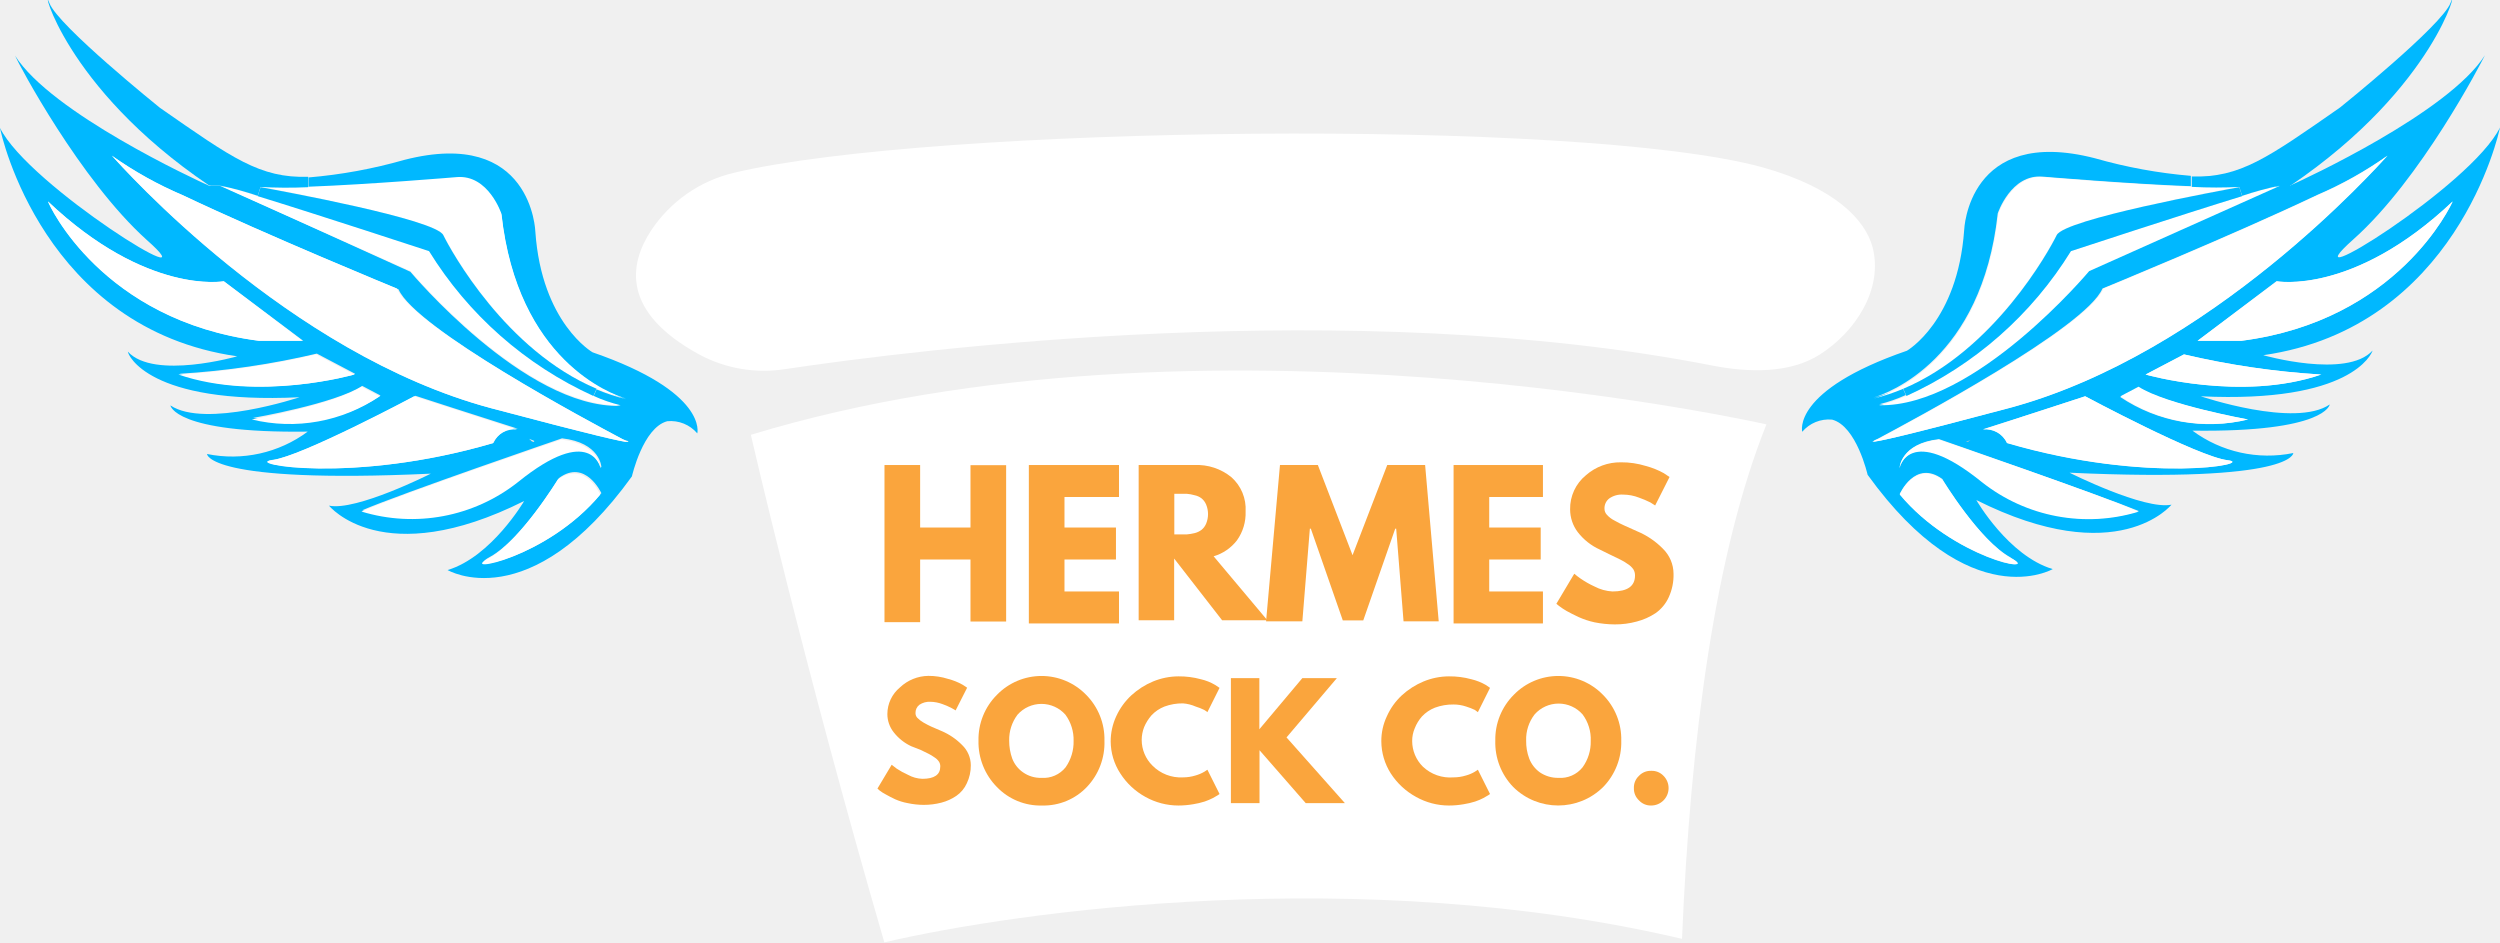
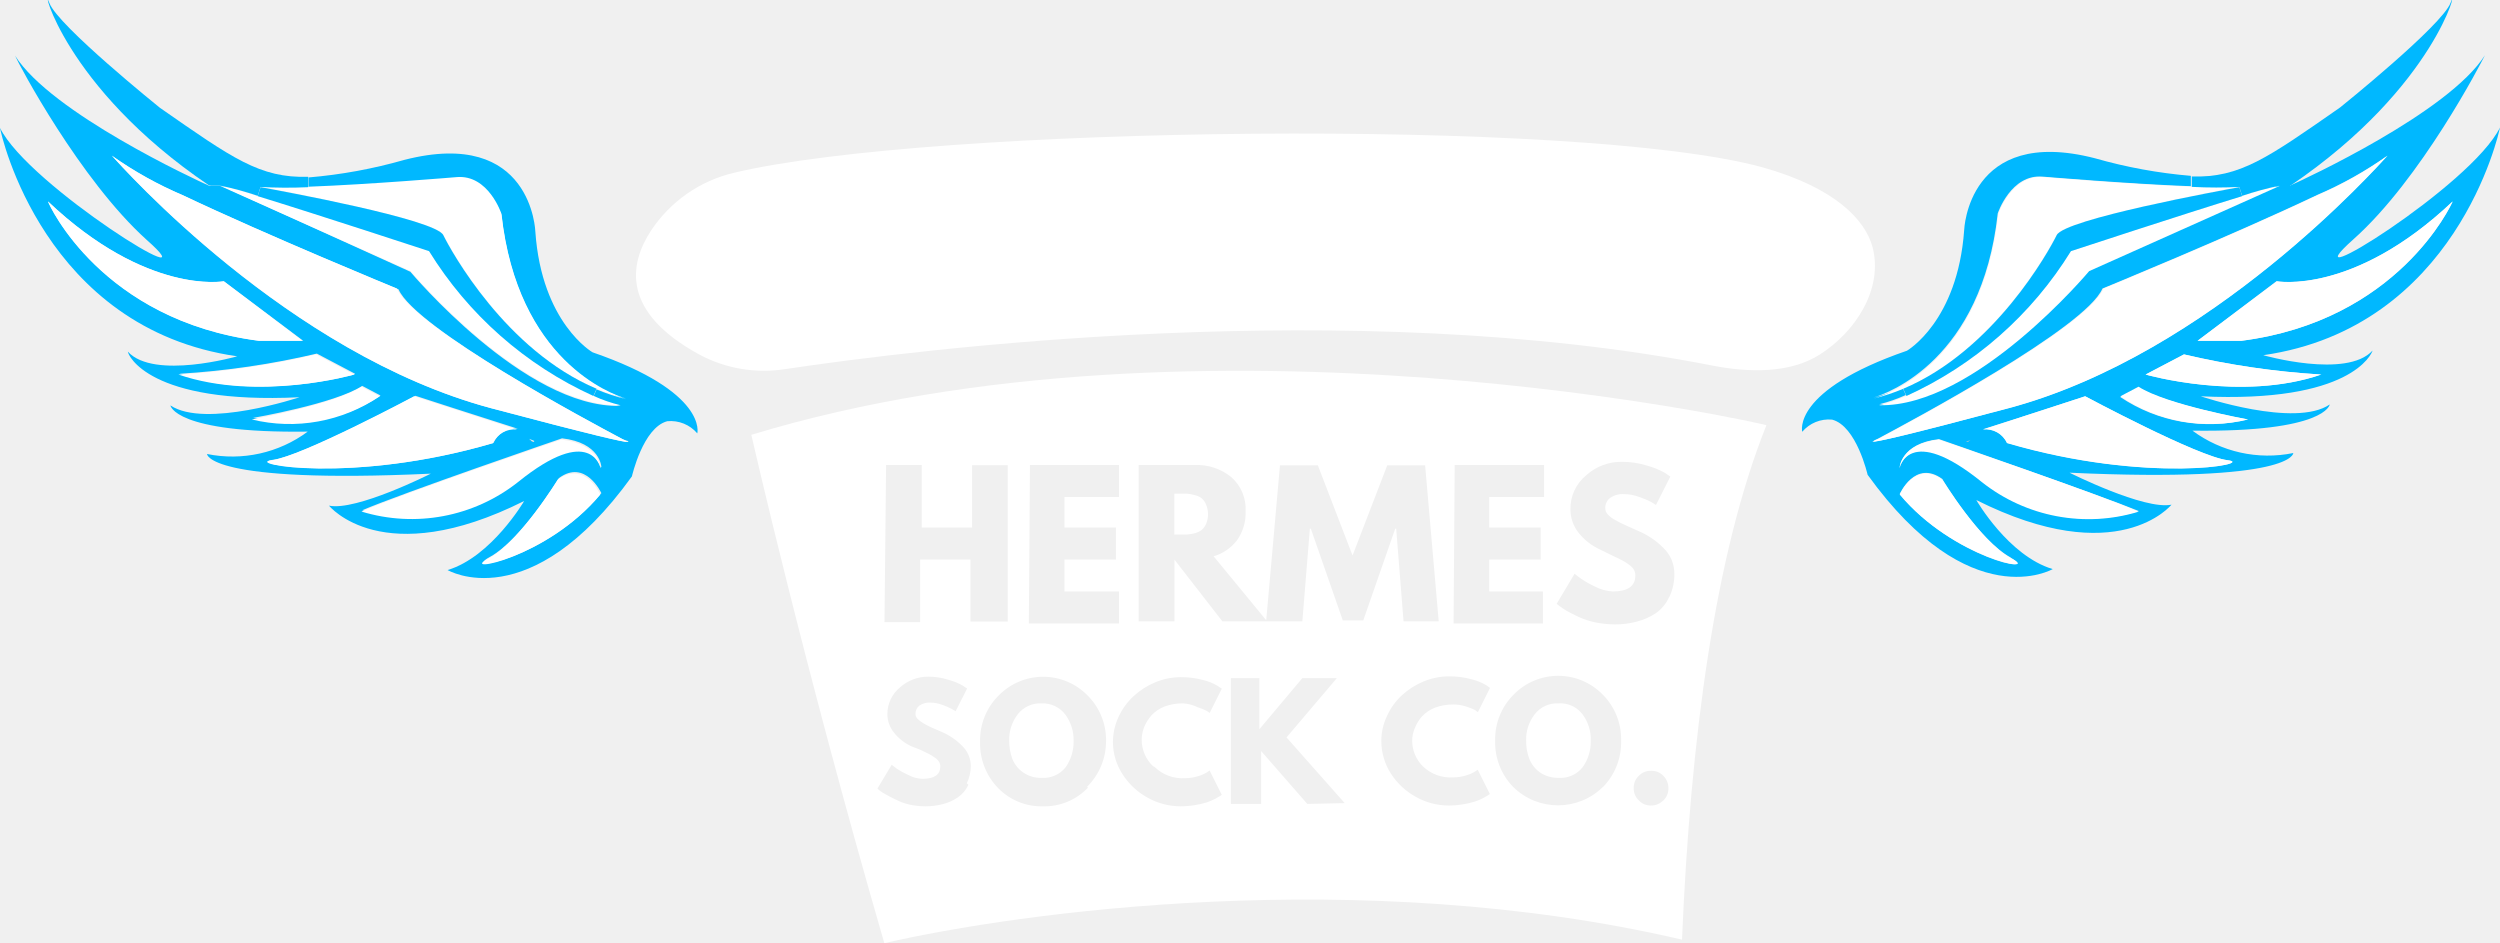
<svg xmlns="http://www.w3.org/2000/svg" viewBox="0 0 156.39 58.95">
  <defs>
-     <style>.cls-1{fill:#fff;}.cls-2{fill:#faa53d;}.cls-3{fill:#00b8ff;}.cls-4{fill:#b2b2b2;}</style>
+     <style>.cls-1{fill:#fff;}.cls-2{fill:#00b8ff;}.cls-3{fill:#b2b2b2;}</style>
  </defs>
  <g id="Layer_2" data-name="Layer 2">
    <g id="Layer_2-2" data-name="Layer 2">
-       <path class="cls-1" d="M105.22,58.73c.53-12.58,2.06-24.14,5.28-32.18,0,0-35.15-8-63.53.65,0,0,3.28,14.32,8.35,31.75C63.67,57,85.07,54,105.22,58.73Z" />
      <path class="cls-1" d="M40.73,14.42c-1.39,2.12-1.86,5.09,3,7.75a8.55,8.55,0,0,0,5.39.92c8.18-1.22,35.39-4.67,58.06-.21,2.18.42,4.76.5,6.64-.69,2.25-1.42,4-4.11,3.32-6.73-.45-1.67-2.29-3.71-6.91-5-11.41-3.11-52-2.59-64.32.35A8.57,8.57,0,0,0,40.73,14.42Z" />
-       <path class="cls-2" d="M57.56,35v3.92H55.33V29.09h2.23V33h3.15v-3.9h2.23v9.78H60.71V35Z" />
-       <path class="cls-2" d="M70,29.09v2H66.59V33h3.22v2H66.59v2H70v2H64.36V29.09Z" />
-       <path class="cls-2" d="M71.23,29.09h3.5a3.4,3.4,0,0,1,2.3.76A2.66,2.66,0,0,1,77.92,32a2.92,2.92,0,0,1-.54,1.8,2.86,2.86,0,0,1-1.46,1l3.36,4H76.45l-3-3.86v3.86H71.23Zm2.23,4.34h.78a3.31,3.31,0,0,0,.49-.08,1.2,1.2,0,0,0,.44-.21,1,1,0,0,0,.28-.38,1.56,1.56,0,0,0,0-1.2,1,1,0,0,0-.28-.38,1.05,1.05,0,0,0-.44-.2,2.44,2.44,0,0,0-.49-.09h-.78Z" />
-       <path class="cls-2" d="M87.8,38.87l-.46-5.8h-.06l-2,5.74H84l-2-5.74h-.06l-.47,5.8H79.2l.87-9.78h2.37l2.17,5.64,2.17-5.64h2.37L90,38.87Z" />
-       <path class="cls-2" d="M96.52,29.09v2H93.16V33h3.22v2H93.16v2h3.36v2H90.93V29.09Z" />
-       <path class="cls-2" d="M101.4,28.92a5.17,5.17,0,0,1,1.56.23,4.92,4.92,0,0,1,1.12.45l.36.24-.9,1.78-.3-.19a6.21,6.21,0,0,0-.71-.3,2.77,2.77,0,0,0-1-.19,1.35,1.35,0,0,0-.86.24.77.77,0,0,0-.3.64.54.54,0,0,0,.14.37,1.56,1.56,0,0,0,.48.37c.23.13.43.23.61.31l.8.36a4.87,4.87,0,0,1,1.62,1.09,2.21,2.21,0,0,1,.67,1.58,3.31,3.31,0,0,1-.3,1.46,2.45,2.45,0,0,1-.83,1,3.87,3.87,0,0,1-1.17.52,5.06,5.06,0,0,1-1.38.18,6.57,6.57,0,0,1-1.26-.13,5,5,0,0,1-1-.33c-.28-.13-.53-.26-.75-.38a4.33,4.33,0,0,1-.48-.32l-.16-.13,1.12-1.88a4.65,4.65,0,0,0,.39.3,5.59,5.59,0,0,0,.88.5,2.72,2.72,0,0,0,1.12.31q1.41,0,1.41-1a.72.72,0,0,0-.1-.38,1.19,1.19,0,0,0-.36-.34,3,3,0,0,0-.45-.27l-.64-.31-.65-.32a3.66,3.66,0,0,1-1.38-1.09,2.36,2.36,0,0,1-.48-1.42,2.7,2.7,0,0,1,1-2.15A3.25,3.25,0,0,1,101.4,28.92Z" />
-       <path class="cls-2" d="M58.07,42.28a4,4,0,0,1,1.24.19,3.75,3.75,0,0,1,.9.36l.29.19-.72,1.42-.24-.14a4.63,4.63,0,0,0-.57-.25,2.28,2.28,0,0,0-.77-.15,1.13,1.13,0,0,0-.69.19.63.63,0,0,0-.24.51.43.43,0,0,0,.11.3,1.76,1.76,0,0,0,.39.3c.18.1.34.19.48.25l.65.28a4,4,0,0,1,1.29.88,1.76,1.76,0,0,1,.54,1.26A2.55,2.55,0,0,1,60.48,49a1.91,1.91,0,0,1-.66.79,3,3,0,0,1-.93.42,4.32,4.32,0,0,1-1.11.14,4.88,4.88,0,0,1-1-.11A3.45,3.45,0,0,1,56,50c-.22-.1-.42-.21-.6-.31a2.43,2.43,0,0,1-.39-.25l-.12-.11.89-1.49.31.24a4.84,4.84,0,0,0,.71.39,2,2,0,0,0,.9.25c.75,0,1.12-.26,1.12-.77a.52.52,0,0,0-.08-.3.91.91,0,0,0-.28-.27,2.69,2.69,0,0,0-.36-.22l-.51-.25L57,46.68a3,3,0,0,1-1.1-.88,1.84,1.84,0,0,1-.39-1.13A2.17,2.17,0,0,1,56.3,43,2.63,2.63,0,0,1,58.07,42.28Z" />
-       <path class="cls-2" d="M61.21,46.33a3.94,3.94,0,0,1,1.16-2.87,3.89,3.89,0,0,1,5.57,0,3.94,3.94,0,0,1,1.15,2.88A4,4,0,0,1,68,49.22a3.74,3.74,0,0,1-2.81,1.17,3.78,3.78,0,0,1-2.83-1.16A4,4,0,0,1,61.21,46.33Zm1.92,0a3.29,3.29,0,0,0,.19,1.12,1.86,1.86,0,0,0,.67.86,1.9,1.9,0,0,0,1.16.35A1.77,1.77,0,0,0,66.66,48a2.76,2.76,0,0,0,.5-1.65,2.65,2.65,0,0,0-.51-1.64,2,2,0,0,0-3,0A2.6,2.6,0,0,0,63.13,46.33Z" />
-       <path class="cls-2" d="M74,48.63a2.66,2.66,0,0,0,.79-.12,2.37,2.37,0,0,0,.56-.24l.18-.12.76,1.52-.1.07-.31.18a4.06,4.06,0,0,1-.52.22,4.83,4.83,0,0,1-.72.17,5.52,5.52,0,0,1-.92.08,4.24,4.24,0,0,1-2.07-.54,4.34,4.34,0,0,1-1.57-1.47,3.7,3.7,0,0,1-.6-2,3.75,3.75,0,0,1,.35-1.58,4.13,4.13,0,0,1,.94-1.3,4.66,4.66,0,0,1,1.36-.87,4.22,4.22,0,0,1,1.59-.32,5.16,5.16,0,0,1,1.4.18,3.15,3.15,0,0,1,.9.36l.27.18-.76,1.52a1.58,1.58,0,0,0-.2-.14,3.51,3.51,0,0,0-.53-.21A2.44,2.44,0,0,0,74,44a3.24,3.24,0,0,0-1.16.2,2.23,2.23,0,0,0-.81.55,2.76,2.76,0,0,0-.46.74,2.22,2.22,0,0,0-.15.8,2.26,2.26,0,0,0,.67,1.6A2.49,2.49,0,0,0,74,48.63Z" />
-       <path class="cls-2" d="M84.13,50.24H81.68l-2.89-3.31v3.31H77V42.42h1.78v3.2l2.69-3.2h2.16l-3.15,3.71Z" />
-       <path class="cls-2" d="M90.92,48.63a2.66,2.66,0,0,0,.79-.12,2.2,2.2,0,0,0,.56-.24l.18-.12.76,1.52-.1.07-.31.18a3.53,3.53,0,0,1-.52.22,4.83,4.83,0,0,1-.72.17,5.43,5.43,0,0,1-.92.08,4.2,4.2,0,0,1-2.06-.54A4.37,4.37,0,0,1,87,48.38a3.78,3.78,0,0,1-.59-2,3.61,3.61,0,0,1,.35-1.58,4,4,0,0,1,.93-1.3,4.66,4.66,0,0,1,1.36-.87,4.22,4.22,0,0,1,1.59-.32,5.11,5.11,0,0,1,1.4.18,3.38,3.38,0,0,1,.91.36l.26.18-.76,1.52s-.11-.08-.19-.14a3.79,3.79,0,0,0-.54-.21,2.44,2.44,0,0,0-.8-.13,3.24,3.24,0,0,0-1.16.2,2.23,2.23,0,0,0-.81.55,2.49,2.49,0,0,0-.45.74,2,2,0,0,0-.16.8,2.26,2.26,0,0,0,.67,1.6A2.49,2.49,0,0,0,90.92,48.63Z" />
-       <path class="cls-2" d="M93.54,46.33a3.94,3.94,0,0,1,1.16-2.87,3.89,3.89,0,0,1,5.57,0,3.94,3.94,0,0,1,1.15,2.88,4,4,0,0,1-1.13,2.89,4,4,0,0,1-5.63,0A4,4,0,0,1,93.54,46.33Zm1.93,0a3.06,3.06,0,0,0,.19,1.12,1.91,1.91,0,0,0,.66.86,2,2,0,0,0,1.17.35A1.77,1.77,0,0,0,99,48a2.7,2.7,0,0,0,.51-1.65A2.59,2.59,0,0,0,99,44.69a2,2,0,0,0-3,0A2.54,2.54,0,0,0,95.47,46.33Z" />
-       <path class="cls-2" d="M103.29,48.22a1,1,0,0,1,.77.31,1.08,1.08,0,0,1,.32.78,1.09,1.09,0,0,1-1.09,1.08,1,1,0,0,1-.76-.32,1,1,0,0,1-.32-.76,1,1,0,0,1,.32-.78A1,1,0,0,1,103.29,48.22Z" />
+       <path class="cls-1" d="M65.15,44a1.77,1.77,0,0,0-1.49.69,2.6,2.6,0,0,0-.53,1.64,3.29,3.29,0,0,0,.19,1.12,1.86,1.86,0,0,0,.67.86,1.9,1.9,0,0,0,1.16.35A1.77,1.77,0,0,0,66.66,48a2.76,2.76,0,0,0,.5-1.65,2.65,2.65,0,0,0-.51-1.64A1.77,1.77,0,0,0,65.15,44Z" />
+       <path class="cls-1" d="M97.49,44a1.75,1.75,0,0,0-1.49.69,2.54,2.54,0,0,0-.53,1.64,3.06,3.06,0,0,0,.19,1.12,1.91,1.91,0,0,0,.66.86,2,2,0,0,0,1.17.35A1.77,1.77,0,0,0,99,48a2.7,2.7,0,0,0,.51-1.65A2.59,2.59,0,0,0,99,44.69,1.74,1.74,0,0,0,97.49,44Z" />
+       <path class="cls-1" d="M75.17,31.17a1.05,1.05,0,0,0-.44-.2,2.44,2.44,0,0,0-.49-.09h-.78v2.56h.78a3.31,3.31,0,0,0,.49-.08,1.2,1.2,0,0,0,.44-.21,1,1,0,0,0,.28-.38,1.56,1.56,0,0,0,0-1.2A1,1,0,0,0,75.17,31.17Z" />
+       <path class="cls-1" d="M47,27.2S50.25,41.52,55.32,59c8.35-1.92,29.75-4.92,49.9-.22.53-12.58,2.06-24.14,5.28-32.18C110.5,26.55,75.35,18.58,47,27.2Zm44,1.89h5.59v2H93.16V33h3.22v2H93.16v2h3.36v2H90.93Zm-26.57,0H70v2H66.59V33h3.22v2H66.59v2H70v2H64.36Zm-9,0h2.23V33h3.15v-3.9h2.23v9.78H60.71V35H57.56v3.92H55.33Zm5.15,20a1.91,1.91,0,0,1-.66.79,3,3,0,0,1-.93.42,4.32,4.32,0,0,1-1.11.14,4.88,4.88,0,0,1-1-.11A3.45,3.45,0,0,1,56,50c-.22-.1-.42-.21-.6-.31a2.43,2.43,0,0,1-.39-.25l-.12-.11.89-1.49.31.24a4.84,4.84,0,0,0,.71.39,2,2,0,0,0,.9.25c.75,0,1.12-.26,1.12-.77a.52.52,0,0,0-.08-.3.91.91,0,0,0-.28-.27,2.69,2.69,0,0,0-.36-.22l-.51-.25L57,46.68a3,3,0,0,1-1.1-.88,1.84,1.84,0,0,1-.39-1.13A2.17,2.17,0,0,1,56.3,43a2.63,2.63,0,0,1,1.77-.67,4,4,0,0,1,1.24.19,3.75,3.75,0,0,1,.9.36l.29.19-.72,1.42-.24-.14a4.63,4.63,0,0,0-.57-.25,2.28,2.28,0,0,0-.77-.15,1.13,1.13,0,0,0-.69.19.63.63,0,0,0-.24.51.43.43,0,0,0,.11.3,1.76,1.76,0,0,0,.39.3c.18.1.34.19.48.25l.65.28a4,4,0,0,1,1.29.88,1.76,1.76,0,0,1,.54,1.26A2.55,2.55,0,0,1,60.48,49Zm7.48.18a3.74,3.74,0,0,1-2.81,1.17,3.78,3.78,0,0,1-2.83-1.16,4,4,0,0,1-1.11-2.9,3.94,3.94,0,0,1,1.16-2.87,3.89,3.89,0,0,1,5.57,0,3.94,3.94,0,0,1,1.15,2.88A4,4,0,0,1,68,49.22Zm4.17-1.29a2.49,2.49,0,0,0,1.91.7,2.66,2.66,0,0,0,.79-.12,2.37,2.37,0,0,0,.56-.24l.18-.12.76,1.52-.1.07-.31.18a4.06,4.06,0,0,1-.52.22,4.83,4.83,0,0,1-.72.17,5.52,5.52,0,0,1-.92.08,4.24,4.24,0,0,1-2.07-.54,4.34,4.34,0,0,1-1.57-1.47,3.7,3.7,0,0,1-.6-2,3.75,3.75,0,0,1,.35-1.58,4.13,4.13,0,0,1,.94-1.3,4.66,4.66,0,0,1,1.36-.87,4.22,4.22,0,0,1,1.59-.32,5.16,5.16,0,0,1,1.4.18,3.15,3.15,0,0,1,.9.36l.27.18-.76,1.52a1.58,1.58,0,0,0-.2-.14,3.51,3.51,0,0,0-.53-.21A2.44,2.44,0,0,0,74,44a3.24,3.24,0,0,0-1.16.2,2.23,2.23,0,0,0-.81.55,2.76,2.76,0,0,0-.46.74,2.22,2.22,0,0,0-.15.8A2.26,2.26,0,0,0,72.13,47.93Zm9.55,2.31-2.89-3.31v3.31H77V42.42h1.78v3.2l2.69-3.2h2.16l-3.15,3.71,3.64,4.11ZM84,38.81l-2-5.74h-.06l-.47,5.8h-5l-3-3.86v3.86H71.23V29.09h3.5a3.4,3.4,0,0,1,2.3.76A2.66,2.66,0,0,1,77.92,32a2.92,2.92,0,0,1-.54,1.8,2.86,2.86,0,0,1-1.46,1l3.29,4,.86-9.69h2.37l2.17,5.64,2.17-5.64h2.37L90,38.87H87.8l-.46-5.8h-.06l-2,5.74ZM89,47.93a2.49,2.49,0,0,0,1.91.7,2.66,2.66,0,0,0,.79-.12,2.2,2.2,0,0,0,.56-.24l.18-.12.76,1.52-.1.07-.31.18a3.53,3.53,0,0,1-.52.22,4.83,4.83,0,0,1-.72.17,5.43,5.43,0,0,1-.92.08,4.2,4.2,0,0,1-2.06-.54A4.37,4.37,0,0,1,87,48.38a3.78,3.78,0,0,1-.59-2,3.61,3.61,0,0,1,.35-1.58,4,4,0,0,1,.93-1.3,4.66,4.66,0,0,1,1.36-.87,4.22,4.22,0,0,1,1.59-.32,5.11,5.11,0,0,1,1.4.18,3.38,3.38,0,0,1,.91.36l.26.18-.76,1.52s-.11-.08-.19-.14a3.79,3.79,0,0,0-.54-.21,2.44,2.44,0,0,0-.8-.13,3.24,3.24,0,0,0-1.16.2,2.23,2.23,0,0,0-.81.55,2.49,2.49,0,0,0-.45.74,2,2,0,0,0-.16.8A2.26,2.26,0,0,0,89,47.93Zm11.28,1.29a4,4,0,0,1-5.63,0,4,4,0,0,1-1.12-2.9,3.94,3.94,0,0,1,1.16-2.87,3.89,3.89,0,0,1,5.57,0,3.94,3.94,0,0,1,1.15,2.88A4,4,0,0,1,100.29,49.22Zm3.77.85a1.06,1.06,0,0,1-.77.32,1,1,0,0,1-.76-.32,1,1,0,0,1-.32-.76,1,1,0,0,1,.32-.78,1,1,0,0,1,.76-.31,1,1,0,0,1,.77.31,1.08,1.08,0,0,1,.32.78A1.05,1.05,0,0,1,104.06,50.07Zm.36-12.71a2.45,2.45,0,0,1-.83,1,3.87,3.87,0,0,1-1.17.52,5.06,5.06,0,0,1-1.38.18,6.57,6.57,0,0,1-1.26-.13,5,5,0,0,1-1-.33c-.28-.13-.53-.26-.75-.38a4.33,4.33,0,0,1-.48-.32l-.16-.13,1.12-1.88a4.65,4.65,0,0,0,.39.3,5.59,5.59,0,0,0,.88.5,2.72,2.72,0,0,0,1.12.31q1.41,0,1.41-1a.72.72,0,0,0-.1-.38,1.19,1.19,0,0,0-.36-.34,3,3,0,0,0-.45-.27l-.64-.31-.65-.32a3.66,3.66,0,0,1-1.38-1.09,2.36,2.36,0,0,1-.48-1.42,2.7,2.7,0,0,1,1-2.15,3.25,3.25,0,0,1,2.21-.83,5.17,5.17,0,0,1,1.56.23,4.92,4.92,0,0,1,1.12.45l.36.24-.9,1.78-.3-.19a6.21,6.21,0,0,0-.71-.3,2.77,2.77,0,0,0-1-.19,1.35,1.35,0,0,0-.86.24.77.77,0,0,0-.3.64.54.54,0,0,0,.14.37,1.56,1.56,0,0,0,.48.37c.23.13.43.23.61.31l.8.36a4.87,4.87,0,0,1,1.62,1.09,2.21,2.21,0,0,1,.67,1.58A3.31,3.31,0,0,1,104.42,37.36Z" />
      <g id="_Group_" data-name="&lt;Group&gt;">
-         <path class="cls-3" d="M3,12.6c.09.23,3.42,7.47,13.24,8.72h2.73L14,17.59S9.17,18.48,3,12.6Zm10.18-1s0,0-.05,0h.65L25.67,17s7.16,8.55,13.13,8.39a9.19,9.19,0,0,1-1.68-.58l.2-.45a12.4,12.4,0,0,0,1.84.61c-.92-.27-6.78-2.38-7.79-11.52,0,0-.87-2.48-2.81-2.3,0,0-5.46.46-9.26.6l0-.65a31.28,31.28,0,0,0,6-1.1c8-2.05,8.19,4.5,8.19,4.5.4,5.72,3.58,7.54,3.58,7.54,7.24,2.5,6.55,5.07,6.55,5.07a2.19,2.19,0,0,0-1.88-.76c-1.52.4-2.21,3.45-2.21,3.45C33.12,38.7,28,35.66,28,35.66c2.75-.83,4.79-4.32,4.79-4.32-8.88,4.45-12.21.29-12.21.29,1.7.36,6.37-2,6.37-2-14,.65-14-1.23-14-1.23a7.92,7.92,0,0,0,6.3-1.4c-8.36.11-8.59-1.64-8.59-1.64,2.17,1.46,8.08-.51,8.08-.51C9.3,25.31,8,22.2,8,22c1.63,1.78,6.84.29,6.84.29C2.75,20.56.07,8.42,0,8c1.77,3.62,13.55,10.87,9.17,7C5,11.24,1.16,4,.94,3.48c2.26,3.58,11.29,7.76,12.14,8.14A.08.08,0,0,0,13.13,11.64Zm26.14,16h0A3.21,3.21,0,0,0,39,27.5h0c-2.08-1.1-13-6.94-14.07-9.4,0,0-8.07-3.31-13.42-5.85,0,0,0,0,0,0a0,0,0,0,1,0,0A24.53,24.53,0,0,1,7,9.74c.65.72,11,12.39,23.71,15.79C37.19,27.25,39.05,27.68,39.27,27.65Zm-1.7,1.61s-.07-1.52-2.46-1.79c0,0-10.06,3.45-12.5,4.5a10.72,10.72,0,0,0,9.79-1.86C37,26.4,37.57,29.26,37.57,29.26Zm0,1.64s-1-2.17-2.66-.94c0,0-2.33,3.84-4.3,4.92S34.22,34.94,37.57,30.9Zm-4.2-3.25c.06,0-.09-.06-.32-.15C33.21,27.56,33.3,27.63,33.37,27.65Zm-2.53.07a1.47,1.47,0,0,1,1.5-.85c-2-.63-6.4-2.06-6.4-2.06s-7,3.76-8.9,4S22,30.31,30.84,27.72Zm-7.09-2.93-1.14-.6c-1.72,1.12-6.82,2-6.82,2A10,10,0,0,0,23.75,24.79Zm-1.59-1.36-2.39-1.26a51,51,0,0,1-8.57,1.26C16.17,25.15,22.16,23.43,22.16,23.43Z" />
+         <path class="cls-2" d="M3,12.6c.09.23,3.42,7.47,13.24,8.72h2.73L14,17.59S9.17,18.48,3,12.6Zm10.18-1s0,0-.05,0h.65L25.67,17s7.16,8.55,13.13,8.39a9.19,9.19,0,0,1-1.68-.58l.2-.45a12.4,12.4,0,0,0,1.84.61c-.92-.27-6.78-2.38-7.79-11.52,0,0-.87-2.48-2.81-2.3,0,0-5.46.46-9.26.6l0-.65a31.28,31.28,0,0,0,6-1.1c8-2.05,8.19,4.5,8.19,4.5.4,5.72,3.58,7.54,3.58,7.54,7.24,2.5,6.55,5.07,6.55,5.07a2.19,2.19,0,0,0-1.88-.76c-1.52.4-2.21,3.45-2.21,3.45C33.12,38.7,28,35.66,28,35.66c2.75-.83,4.79-4.32,4.79-4.32-8.88,4.45-12.21.29-12.21.29,1.7.36,6.37-2,6.37-2-14,.65-14-1.23-14-1.23a7.92,7.92,0,0,0,6.3-1.4c-8.36.11-8.59-1.64-8.59-1.64,2.17,1.46,8.08-.51,8.08-.51C9.3,25.31,8,22.2,8,22c1.63,1.78,6.84.29,6.84.29C2.75,20.56.07,8.42,0,8c1.77,3.62,13.55,10.87,9.17,7C5,11.24,1.16,4,.94,3.48c2.26,3.58,11.29,7.76,12.14,8.14A.08.08,0,0,0,13.13,11.64Zm26.14,16h0A3.21,3.21,0,0,0,39,27.5h0c-2.08-1.1-13-6.94-14.07-9.4,0,0-8.07-3.31-13.42-5.85,0,0,0,0,0,0a0,0,0,0,1,0,0A24.53,24.53,0,0,1,7,9.74c.65.72,11,12.39,23.71,15.79C37.19,27.25,39.05,27.68,39.27,27.65Zm-1.7,1.61s-.07-1.52-2.46-1.79c0,0-10.06,3.45-12.5,4.5a10.72,10.72,0,0,0,9.79-1.86C37,26.4,37.57,29.26,37.57,29.26Zm0,1.64s-1-2.17-2.66-.94c0,0-2.33,3.84-4.3,4.92S34.22,34.94,37.57,30.9Zm-4.2-3.25c.06,0-.09-.06-.32-.15C33.21,27.56,33.3,27.63,33.37,27.65Zm-2.53.07a1.47,1.47,0,0,1,1.5-.85c-2-.63-6.4-2.06-6.4-2.06s-7,3.76-8.9,4S22,30.31,30.84,27.72Zm-7.09-2.93-1.14-.6c-1.72,1.12-6.82,2-6.82,2A10,10,0,0,0,23.75,24.79Zm-1.59-1.36-2.39-1.26a51,51,0,0,1-8.57,1.26C16.17,25.15,22.16,23.43,22.16,23.43Z" />
        <path class="cls-1" d="M39.27,27.65h0c-.25,0-2.1-.4-8.57-2.12C18.05,22.13,7.67,10.46,7,9.74a23.43,23.43,0,0,0,4.41,2.46l0,0,0,0c5.35,2.54,13.42,5.85,13.42,5.85,1.05,2.46,12,8.3,14.07,9.4h0A2.25,2.25,0,0,1,39.27,27.65Z" />
        <path class="cls-1" d="M38.82,25.35c-6,.13-13.13-8.39-13.13-8.39L13.75,11.62a21.5,21.5,0,0,1,2.4.65c3.78,1.16,10.71,3.44,10.71,3.44a23.31,23.31,0,0,0,10.28,9.06A9.19,9.19,0,0,0,38.82,25.35Z" />
        <path class="cls-1" d="M39.16,24.93a12.4,12.4,0,0,1-1.84-.61c-5.68-2.39-9.12-8.7-9.59-9.64s-10.2-2.77-11.43-3l-.09,0a29.46,29.46,0,0,0,3.09,0c3.8-.14,9.26-.6,9.26-.6,2-.18,2.81,2.3,2.81,2.3C32.38,22.55,38.24,24.66,39.16,24.93Z" />
-         <path class="cls-3" d="M37.32,24.32l-.2.45a23.55,23.55,0,0,1-10.28-9.06s-6.94-2.28-10.72-3.44l.18-.56c1.21.22,10.94,2,11.43,3S31.64,21.93,37.32,24.32Z" />
+         <path class="cls-2" d="M37.32,24.32l-.2.45a23.55,23.55,0,0,1-10.28-9.06s-6.94-2.28-10.72-3.44l.18-.56c1.21.22,10.94,2,11.43,3S31.64,21.93,37.32,24.32Z" />
        <path class="cls-1" d="M35.11,27.5c2.39.27,2.46,1.79,2.46,1.79s-.58-2.84-5.17.87A10.73,10.73,0,0,1,22.61,32C25.05,30.92,35.11,27.5,35.11,27.5Z" />
        <path class="cls-1" d="M34.89,30c1.72-1.23,2.66.94,2.66.94-3.33,4-8.93,5-7,4S34.89,30,34.89,30Z" />
-         <path class="cls-4" d="M33.05,27.5c.23.09.38.15.32.15S33.21,27.56,33.05,27.5Z" />
+         <path class="cls-3" d="M33.05,27.5c.23.09.38.15.32.15S33.21,27.56,33.05,27.5Z" />
        <path class="cls-1" d="M32.34,26.87a1.47,1.47,0,0,0-1.5.85C22,30.31,15.21,29,17,28.79s8.9-4,8.9-4Z" />
        <path class="cls-1" d="M22.61,24.19l1.14.6a10,10,0,0,1-8,1.45S20.89,25.31,22.61,24.19Z" />
        <path class="cls-1" d="M19.77,22.17l2.39,1.26s-6,1.72-11,0A51,51,0,0,0,19.77,22.17Z" />
-         <path class="cls-3" d="M16.21,11.69a.16.16,0,0,1,.09,0l-.18.56a19.89,19.89,0,0,0-2.39-.65h-.65C3.89,5.38,2.57-1.22,3.09.19S10,6.74,10,6.74c4.54,3.16,6.26,4.41,9.28,4.32l0,.65A29.46,29.46,0,0,1,16.21,11.69Z" />
+         <path class="cls-2" d="M16.21,11.69a.16.16,0,0,1,.09,0l-.18.56a19.89,19.89,0,0,0-2.39-.65h-.65C3.89,5.38,2.57-1.22,3.09.19S10,6.74,10,6.74c4.54,3.16,6.26,4.41,9.28,4.32l0,.65A29.46,29.46,0,0,1,16.21,11.69Z" />
        <path class="cls-1" d="M18.92,21.32H16.19C6.37,20.05,3.06,12.83,3,12.6c6.22,5.88,11,5,11,5Z" />
      </g>
      <g id="_Group_2" data-name="&lt;Group&gt;">
-         <path class="cls-3" d="M142.41,17.59l-4.94,3.73h2.73c9.81-1.25,13.14-8.49,13.23-8.72C147.22,18.48,142.41,17.59,142.41,17.59Zm.89-6c.85-.38,9.89-4.56,12.15-8.14-.23.47-4,7.76-8.23,11.52-4.39,3.91,7.4-3.34,9.17-7-.07.38-2.75,12.52-14.81,14.25,0,0,5.21,1.49,6.84-.29-.06.2-1.34,3.31-10.75,2.86,0,0,5.9,2,8.07.51,0,0-.22,1.75-8.59,1.64a7.93,7.93,0,0,0,6.31,1.4s.07,1.88-14,1.23c0,0,4.68,2.35,6.38,2,0,0-3.34,4.16-12.21-.29,0,0,2,3.49,4.78,4.32,0,0-5.16,3-11.58-5.9,0,0-.69-3.05-2.22-3.45a2.18,2.18,0,0,0-1.87.76s-.7-2.57,6.55-5.07c0,0,3.17-1.82,3.58-7.54,0,0,.22-6.55,8.18-4.5a31.36,31.36,0,0,0,6,1.1l0,.65c-3.8-.14-9.26-.6-9.26-.6-2-.18-2.82,2.3-2.82,2.3-1,9.14-6.86,11.25-7.78,11.52a12.67,12.67,0,0,0,1.83-.61l.2.45a9.28,9.28,0,0,1-1.67.58c6,.16,13.12-8.39,13.12-8.39l11.95-5.34h.64s0,0,0,0A.06.06,0,0,0,143.3,11.62ZM125.64,25.53c12.68-3.4,23-15.07,23.7-15.79a23.94,23.94,0,0,1-4.4,2.46s0,0,0,0,0,0,0,0c-5.34,2.54-13.42,5.85-13.42,5.85-1.05,2.46-12,8.3-14.06,9.4h0a1.67,1.67,0,0,0-.29.15h0C117.34,27.68,119.2,27.25,125.64,25.53ZM124,30.11a10.74,10.74,0,0,0,9.8,1.86c-2.44-1-12.5-4.5-12.5-4.5-2.4.27-2.46,1.79-2.46,1.79S119.4,26.4,124,30.11Zm1.79,4.77c-2-1.08-4.29-4.92-4.29-4.92-1.7-1.23-2.66.94-2.66.94C122.17,34.94,127.74,36,125.77,34.88Zm-2.44-7.38c-.22.09-.38.15-.31.15S123.18,27.56,123.33,27.5Zm16,1.29c-1.86-.22-8.91-4-8.91-4s-4.36,1.43-6.39,2.06a1.47,1.47,0,0,1,1.5.85C134.4,30.31,141.18,29,139.35,28.79Zm1.25-2.55s-5.1-.93-6.82-2l-1.14.6A10,10,0,0,0,140.6,26.24Zm4.58-2.81a50.74,50.74,0,0,1-8.56-1.26l-2.4,1.26S140.22,25.15,145.18,23.43Z" />
+         <path class="cls-2" d="M142.41,17.59l-4.94,3.73h2.73c9.81-1.25,13.14-8.49,13.23-8.72C147.22,18.48,142.41,17.59,142.41,17.59Zm.89-6c.85-.38,9.89-4.56,12.15-8.14-.23.47-4,7.76-8.23,11.52-4.39,3.91,7.4-3.34,9.17-7-.07.38-2.75,12.52-14.81,14.25,0,0,5.21,1.49,6.84-.29-.06.2-1.34,3.31-10.75,2.86,0,0,5.9,2,8.07.51,0,0-.22,1.75-8.59,1.64a7.93,7.93,0,0,0,6.31,1.4s.07,1.88-14,1.23c0,0,4.68,2.35,6.38,2,0,0-3.34,4.16-12.21-.29,0,0,2,3.49,4.78,4.32,0,0-5.16,3-11.58-5.9,0,0-.69-3.05-2.22-3.45a2.18,2.18,0,0,0-1.87.76s-.7-2.57,6.55-5.07c0,0,3.17-1.82,3.58-7.54,0,0,.22-6.55,8.18-4.5a31.36,31.36,0,0,0,6,1.1l0,.65c-3.8-.14-9.26-.6-9.26-.6-2-.18-2.82,2.3-2.82,2.3-1,9.14-6.86,11.25-7.78,11.52a12.67,12.67,0,0,0,1.83-.61l.2.45a9.28,9.28,0,0,1-1.67.58c6,.16,13.12-8.39,13.12-8.39l11.95-5.34h.64s0,0,0,0A.06.06,0,0,0,143.3,11.62ZM125.64,25.53c12.68-3.4,23-15.07,23.7-15.79a23.94,23.94,0,0,1-4.4,2.46s0,0,0,0,0,0,0,0c-5.34,2.54-13.42,5.85-13.42,5.85-1.05,2.46-12,8.3-14.06,9.4h0a1.67,1.67,0,0,0-.29.15h0C117.34,27.68,119.2,27.25,125.64,25.53ZM124,30.11a10.74,10.74,0,0,0,9.8,1.86c-2.44-1-12.5-4.5-12.5-4.5-2.4.27-2.46,1.79-2.46,1.79S119.4,26.4,124,30.11Zm1.79,4.77c-2-1.08-4.29-4.92-4.29-4.92-1.7-1.23-2.66.94-2.66.94C122.17,34.94,127.74,36,125.77,34.88Zm-2.44-7.38c-.22.09-.38.15-.31.15S123.18,27.56,123.33,27.5Zm16,1.29c-1.86-.22-8.91-4-8.91-4s-4.36,1.43-6.39,2.06a1.47,1.47,0,0,1,1.5.85C134.4,30.31,141.18,29,139.35,28.79Zm1.25-2.55s-5.1-.93-6.82-2l-1.14.6A10,10,0,0,0,140.6,26.24Zm4.58-2.81a50.74,50.74,0,0,1-8.56-1.26l-2.4,1.26S140.22,25.15,145.18,23.43Z" />
        <path class="cls-1" d="M117.12,27.65h0c.24,0,2.1-.4,8.56-2.12,12.66-3.4,23-15.07,23.68-15.79A23.23,23.23,0,0,1,145,12.2l0,0,0,0c-5.34,2.54-13.41,5.85-13.41,5.85-1.06,2.46-12,8.3-14.07,9.4h0A1.43,1.43,0,0,0,117.12,27.65Z" />
        <path class="cls-1" d="M117.56,25.35c6,.13,13.13-8.39,13.13-8.39l11.94-5.34a22.31,22.31,0,0,0-2.39.65c-3.78,1.16-10.71,3.44-10.71,3.44a23.27,23.27,0,0,1-10.29,9.06A9.19,9.19,0,0,1,117.56,25.35Z" />
        <path class="cls-1" d="M117.23,24.93a12.67,12.67,0,0,0,1.83-.61c5.68-2.39,9.13-8.7,9.6-9.64s10.19-2.77,11.42-3c0,0,.07,0,.09,0a29.22,29.22,0,0,1-3.08,0c-3.8-.14-9.26-.6-9.26-.6-2-.18-2.82,2.3-2.82,2.3C124,22.55,118.15,24.66,117.23,24.93Z" />
-         <path class="cls-3" d="M119.06,24.32l.2.45a23.51,23.51,0,0,0,10.29-9.06s6.93-2.28,10.71-3.44l-.18-.56c-1.2.22-10.93,2-11.42,3S124.74,21.93,119.06,24.32Z" />
+         <path class="cls-2" d="M119.06,24.32l.2.45a23.51,23.51,0,0,0,10.29-9.06s6.93-2.28,10.71-3.44l-.18-.56c-1.2.22-10.93,2-11.42,3S124.74,21.93,119.06,24.32Z" />
        <path class="cls-1" d="M121.28,27.5c-2.4.27-2.46,1.79-2.46,1.79s.58-2.84,5.16.87a10.75,10.75,0,0,0,9.8,1.85C131.34,30.92,121.28,27.5,121.28,27.5Z" />
        <path class="cls-1" d="M121.5,30c-1.72-1.23-2.66.94-2.66.94,3.33,4,8.92,5,7,4S121.5,30,121.5,30Z" />
-         <path class="cls-4" d="M123.33,27.5c-.22.09-.38.15-.31.15S123.18,27.56,123.33,27.5Z" />
+         <path class="cls-3" d="M123.33,27.5c-.22.09-.38.15-.31.15S123.18,27.56,123.33,27.5Z" />
        <path class="cls-1" d="M124.05,26.87a1.47,1.47,0,0,1,1.5.85c8.85,2.59,15.63,1.28,13.8,1.07s-8.91-4-8.91-4Z" />
        <path class="cls-1" d="M133.78,24.19l-1.14.6a10,10,0,0,0,8,1.45S135.5,25.31,133.78,24.19Z" />
        <path class="cls-1" d="M136.62,22.17l-2.4,1.26s6,1.72,11,0A50.74,50.74,0,0,1,136.62,22.17Z" />
-         <path class="cls-3" d="M140.17,11.69l-.09,0,.18.56a20.33,20.33,0,0,1,2.4-.65h.64c9.19-6.24,10.51-12.84,10-11.43s-6.91,6.55-6.91,6.55c-4.54,3.16-6.26,4.41-9.28,4.32l0,.65A29.22,29.22,0,0,0,140.17,11.69Z" />
+         <path class="cls-2" d="M140.17,11.69l-.09,0,.18.56a20.33,20.33,0,0,1,2.4-.65h.64c9.19-6.24,10.51-12.84,10-11.43s-6.91,6.55-6.91,6.55c-4.54,3.16-6.26,4.41-9.28,4.32l0,.65A29.22,29.22,0,0,0,140.17,11.69Z" />
        <path class="cls-1" d="M137.47,21.32h2.73c9.81-1.27,13.12-8.49,13.23-8.72-6.21,5.88-11,5-11,5Z" />
      </g>
    </g>
  </g>
</svg>
